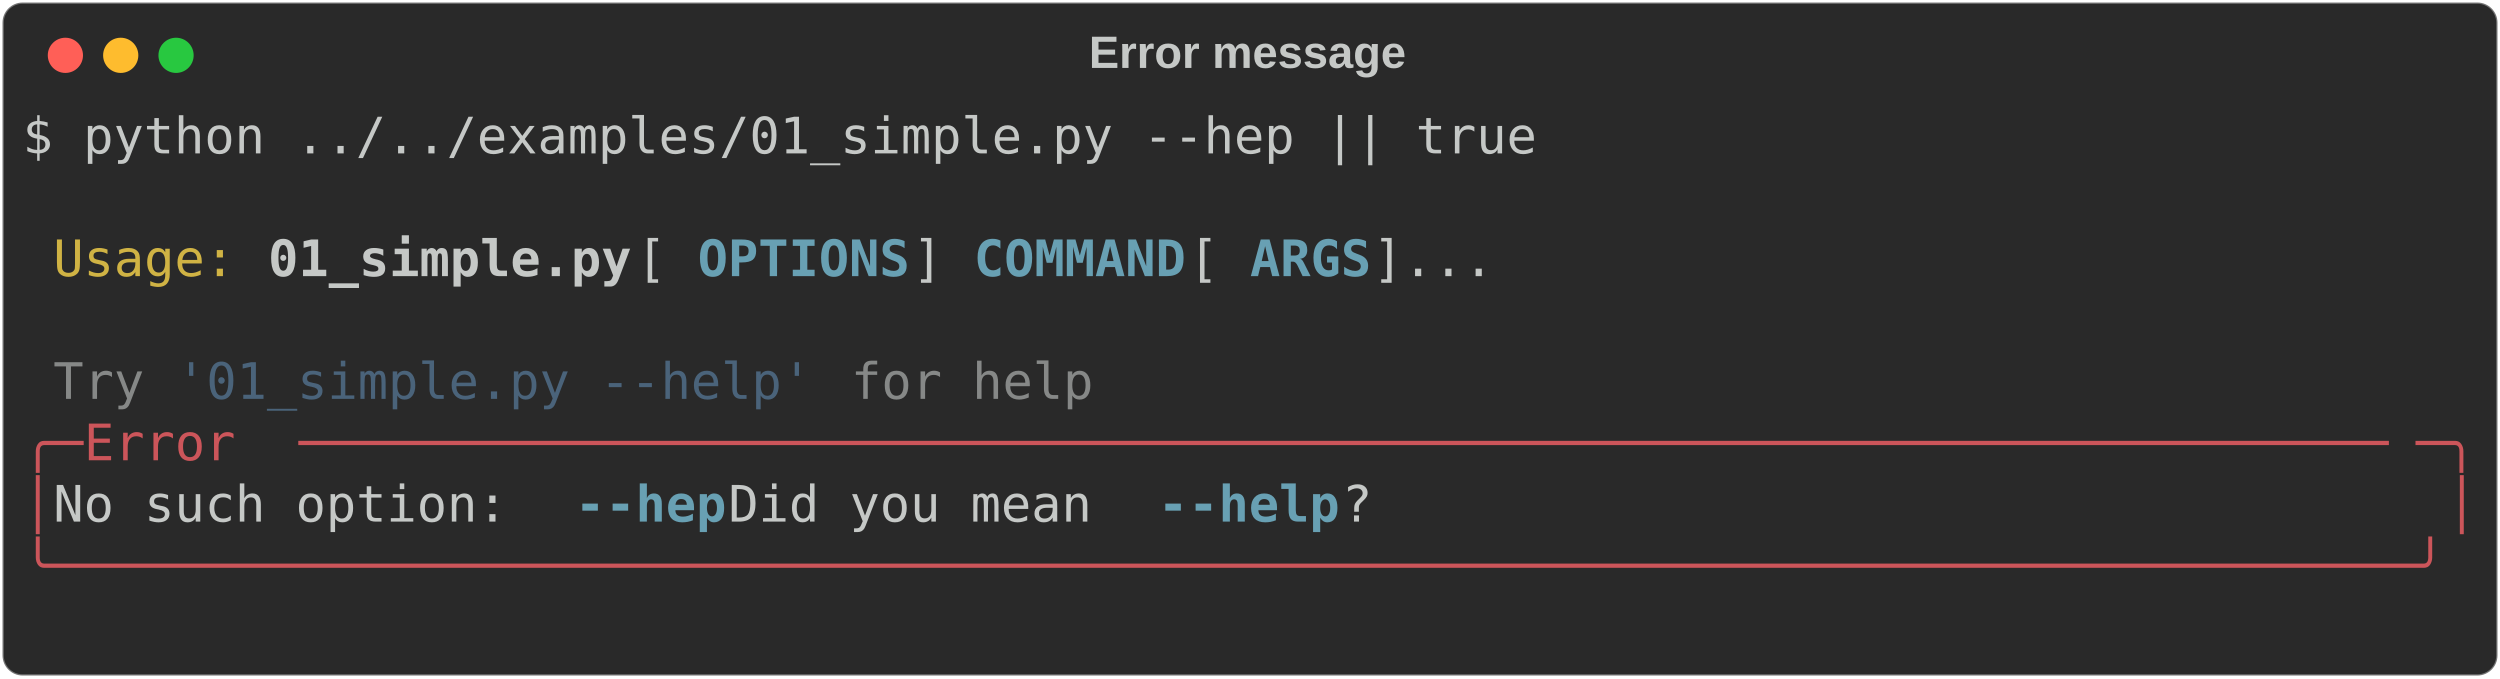
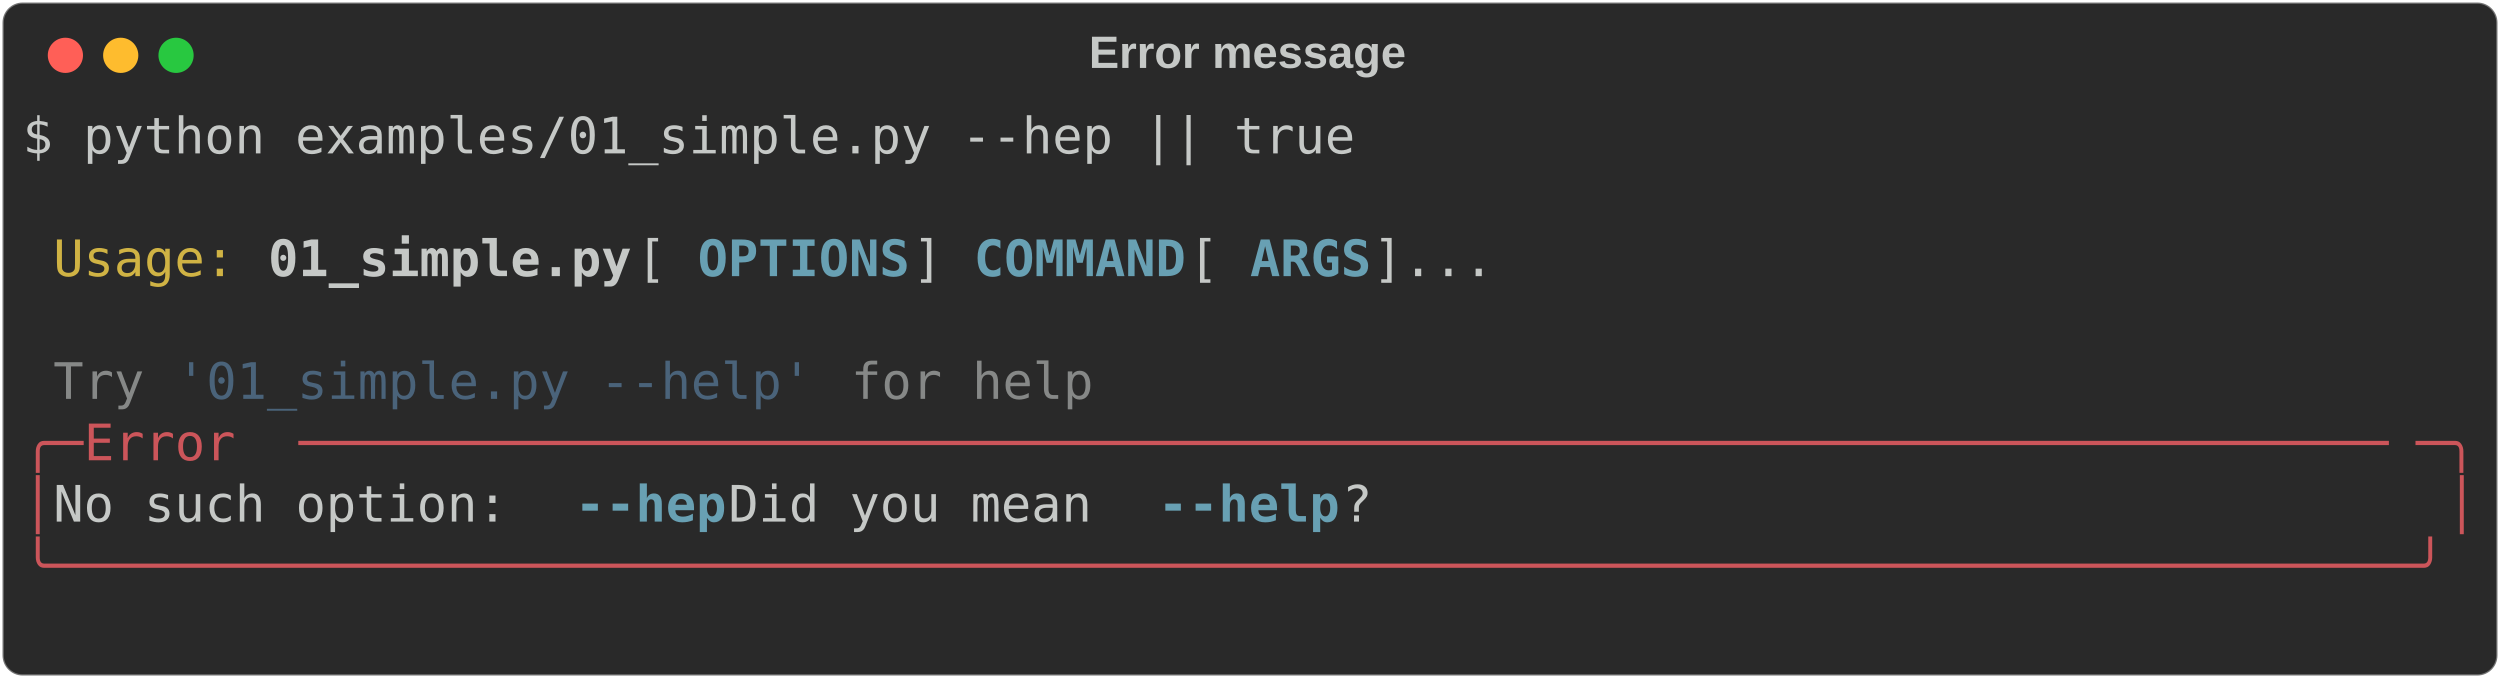
<svg xmlns="http://www.w3.org/2000/svg" class="rich-terminal" viewBox="0 0 994 269.6">
  <style>

    @font-face {
        font-family: "Fira Code";
        src: local("FiraCode-Regular"),
                url("https://cdnjs.cloudflare.com/ajax/libs/firacode/6.2.0/woff2/FiraCode-Regular.woff2") format("woff2"),
                url("https://cdnjs.cloudflare.com/ajax/libs/firacode/6.2.0/woff/FiraCode-Regular.woff") format("woff");
        font-style: normal;
        font-weight: 400;
    }
    @font-face {
        font-family: "Fira Code";
        src: local("FiraCode-Bold"),
                url("https://cdnjs.cloudflare.com/ajax/libs/firacode/6.2.0/woff2/FiraCode-Bold.woff2") format("woff2"),
                url("https://cdnjs.cloudflare.com/ajax/libs/firacode/6.2.0/woff/FiraCode-Bold.woff") format("woff");
        font-style: bold;
        font-weight: 700;
    }

-     .terminal-1476374681-matrix {
+     .terminal-4185829251-matrix {
        font-family: Fira Code, monospace;
        font-size: 20px;
        line-height: 24.4px;
        font-variant-east-asian: full-width;
    }

-     .terminal-1476374681-title {
+     .terminal-4185829251-title {
        font-size: 18px;
        font-weight: bold;
        font-family: arial;
    }

-     .terminal-1476374681-r1 { fill: #c5c8c6 }
- .terminal-1476374681-r2 { fill: #d0b344 }
- .terminal-1476374681-r3 { fill: #c5c8c6;font-weight: bold }
- .terminal-1476374681-r4 { fill: #68a0b3;font-weight: bold }
- .terminal-1476374681-r5 { fill: #868887 }
- .terminal-1476374681-r6 { fill: #4a637a }
- .terminal-1476374681-r7 { fill: #cc555a }
+     .terminal-4185829251-r1 { fill: #c5c8c6 }
+ .terminal-4185829251-r2 { fill: #d0b344 }
+ .terminal-4185829251-r3 { fill: #c5c8c6;font-weight: bold }
+ .terminal-4185829251-r4 { fill: #68a0b3;font-weight: bold }
+ .terminal-4185829251-r5 { fill: #868887 }
+ .terminal-4185829251-r6 { fill: #4a637a }
+ .terminal-4185829251-r7 { fill: #cc555a }
    </style>
  <defs>
-     <clipPath id="terminal-1476374681-clip-terminal">
+     <clipPath id="terminal-4185829251-clip-terminal">
      <rect x="0" y="0" width="975.0" height="218.6" />
    </clipPath>
-     <clipPath id="terminal-1476374681-line-0">
+     <clipPath id="terminal-4185829251-line-0">
      <rect x="0" y="1.5" width="976" height="24.65" />
    </clipPath>
-     <clipPath id="terminal-1476374681-line-1">
+     <clipPath id="terminal-4185829251-line-1">
      <rect x="0" y="25.9" width="976" height="24.65" />
    </clipPath>
-     <clipPath id="terminal-1476374681-line-2">
+     <clipPath id="terminal-4185829251-line-2">
      <rect x="0" y="50.3" width="976" height="24.65" />
    </clipPath>
-     <clipPath id="terminal-1476374681-line-3">
+     <clipPath id="terminal-4185829251-line-3">
      <rect x="0" y="74.7" width="976" height="24.65" />
    </clipPath>
-     <clipPath id="terminal-1476374681-line-4">
+     <clipPath id="terminal-4185829251-line-4">
      <rect x="0" y="99.1" width="976" height="24.65" />
    </clipPath>
-     <clipPath id="terminal-1476374681-line-5">
+     <clipPath id="terminal-4185829251-line-5">
      <rect x="0" y="123.5" width="976" height="24.65" />
    </clipPath>
-     <clipPath id="terminal-1476374681-line-6">
+     <clipPath id="terminal-4185829251-line-6">
      <rect x="0" y="147.9" width="976" height="24.65" />
    </clipPath>
-     <clipPath id="terminal-1476374681-line-7">
+     <clipPath id="terminal-4185829251-line-7">
      <rect x="0" y="172.3" width="976" height="24.65" />
    </clipPath>
  </defs>
  <rect fill="#292929" stroke="rgba(255,255,255,0.35)" stroke-width="1" x="1" y="1" width="992" height="267.6" rx="8" />
-   <text class="terminal-1476374681-title" fill="#c5c8c6" text-anchor="middle" x="496" y="27">Error message</text>
+   <text class="terminal-4185829251-title" fill="#c5c8c6" text-anchor="middle" x="496" y="27">Error message</text>
  <g transform="translate(26,22)">
    <circle cx="0" cy="0" r="7" fill="#ff5f57" />
    <circle cx="22" cy="0" r="7" fill="#febc2e" />
    <circle cx="44" cy="0" r="7" fill="#28c840" />
  </g>
-   <g transform="translate(9, 41)" clip-path="url(#terminal-1476374681-clip-terminal)">
-     <g class="terminal-1476374681-matrix">
-       <text class="terminal-1476374681-r1" x="0" y="20" textLength="610" clip-path="url(#terminal-1476374681-line-0)">$ python ../../examples/01_simple.py --hep || true</text>
-       <text class="terminal-1476374681-r1" x="976" y="20" textLength="12.2" clip-path="url(#terminal-1476374681-line-0)">
+   <g transform="translate(9, 41)" clip-path="url(#terminal-4185829251-clip-terminal)">
+     <g class="terminal-4185829251-matrix">
+       <text class="terminal-4185829251-r1" x="0" y="20" textLength="536.8" clip-path="url(#terminal-4185829251-line-0)">$ python examples/01_simple.py --hep || true</text>
+       <text class="terminal-4185829251-r1" x="976" y="20" textLength="12.2" clip-path="url(#terminal-4185829251-line-0)">
</text>
-       <text class="terminal-1476374681-r1" x="976" y="44.4" textLength="12.2" clip-path="url(#terminal-1476374681-line-1)">
+       <text class="terminal-4185829251-r1" x="976" y="44.4" textLength="12.2" clip-path="url(#terminal-4185829251-line-1)">
</text>
-       <text class="terminal-1476374681-r2" x="12.2" y="68.8" textLength="73.2" clip-path="url(#terminal-1476374681-line-2)">Usage:</text>
-       <text class="terminal-1476374681-r3" x="97.6" y="68.8" textLength="146.4" clip-path="url(#terminal-1476374681-line-2)">01_simple.py</text>
-       <text class="terminal-1476374681-r1" x="244" y="68.8" textLength="24.4" clip-path="url(#terminal-1476374681-line-2)"> [</text>
-       <text class="terminal-1476374681-r4" x="268.4" y="68.8" textLength="85.4" clip-path="url(#terminal-1476374681-line-2)">OPTIONS</text>
-       <text class="terminal-1476374681-r1" x="353.8" y="68.8" textLength="24.4" clip-path="url(#terminal-1476374681-line-2)">] </text>
-       <text class="terminal-1476374681-r4" x="378.2" y="68.8" textLength="85.4" clip-path="url(#terminal-1476374681-line-2)">COMMAND</text>
-       <text class="terminal-1476374681-r1" x="463.6" y="68.8" textLength="24.4" clip-path="url(#terminal-1476374681-line-2)"> [</text>
-       <text class="terminal-1476374681-r4" x="488" y="68.8" textLength="48.8" clip-path="url(#terminal-1476374681-line-2)">ARGS</text>
-       <text class="terminal-1476374681-r1" x="536.8" y="68.8" textLength="439.2" clip-path="url(#terminal-1476374681-line-2)">]...                                </text>
-       <text class="terminal-1476374681-r1" x="976" y="68.8" textLength="12.2" clip-path="url(#terminal-1476374681-line-2)">
+       <text class="terminal-4185829251-r2" x="12.2" y="68.8" textLength="73.2" clip-path="url(#terminal-4185829251-line-2)">Usage:</text>
+       <text class="terminal-4185829251-r3" x="97.6" y="68.8" textLength="146.4" clip-path="url(#terminal-4185829251-line-2)">01_simple.py</text>
+       <text class="terminal-4185829251-r1" x="244" y="68.8" textLength="24.4" clip-path="url(#terminal-4185829251-line-2)"> [</text>
+       <text class="terminal-4185829251-r4" x="268.4" y="68.8" textLength="85.4" clip-path="url(#terminal-4185829251-line-2)">OPTIONS</text>
+       <text class="terminal-4185829251-r1" x="353.8" y="68.8" textLength="24.4" clip-path="url(#terminal-4185829251-line-2)">] </text>
+       <text class="terminal-4185829251-r4" x="378.2" y="68.8" textLength="85.4" clip-path="url(#terminal-4185829251-line-2)">COMMAND</text>
+       <text class="terminal-4185829251-r1" x="463.6" y="68.8" textLength="24.4" clip-path="url(#terminal-4185829251-line-2)"> [</text>
+       <text class="terminal-4185829251-r4" x="488" y="68.8" textLength="48.8" clip-path="url(#terminal-4185829251-line-2)">ARGS</text>
+       <text class="terminal-4185829251-r1" x="536.8" y="68.8" textLength="439.2" clip-path="url(#terminal-4185829251-line-2)">]...                                </text>
+       <text class="terminal-4185829251-r1" x="976" y="68.8" textLength="12.2" clip-path="url(#terminal-4185829251-line-2)">
</text>
-       <text class="terminal-1476374681-r1" x="976" y="93.2" textLength="12.2" clip-path="url(#terminal-1476374681-line-3)">
+       <text class="terminal-4185829251-r1" x="976" y="93.2" textLength="12.2" clip-path="url(#terminal-4185829251-line-3)">
</text>
-       <text class="terminal-1476374681-r5" x="12.2" y="117.6" textLength="36.6" clip-path="url(#terminal-1476374681-line-4)">Try</text>
-       <text class="terminal-1476374681-r6" x="61" y="117.6" textLength="256.2" clip-path="url(#terminal-1476374681-line-4)">'01_simple.py --help'</text>
-       <text class="terminal-1476374681-r5" x="329.4" y="117.6" textLength="97.6" clip-path="url(#terminal-1476374681-line-4)">for help</text>
-       <text class="terminal-1476374681-r1" x="976" y="117.6" textLength="12.2" clip-path="url(#terminal-1476374681-line-4)">
+       <text class="terminal-4185829251-r5" x="12.2" y="117.6" textLength="36.6" clip-path="url(#terminal-4185829251-line-4)">Try</text>
+       <text class="terminal-4185829251-r6" x="61" y="117.6" textLength="256.2" clip-path="url(#terminal-4185829251-line-4)">'01_simple.py --help'</text>
+       <text class="terminal-4185829251-r5" x="329.4" y="117.6" textLength="97.6" clip-path="url(#terminal-4185829251-line-4)">for help</text>
+       <text class="terminal-4185829251-r1" x="976" y="117.6" textLength="12.2" clip-path="url(#terminal-4185829251-line-4)">
</text>
-       <text class="terminal-1476374681-r7" x="0" y="142" textLength="24.4" clip-path="url(#terminal-1476374681-line-5)">╭─</text>
-       <text class="terminal-1476374681-r7" x="24.4" y="142" textLength="85.4" clip-path="url(#terminal-1476374681-line-5)"> Error </text>
-       <text class="terminal-1476374681-r7" x="109.8" y="142" textLength="841.8" clip-path="url(#terminal-1476374681-line-5)">─────────────────────────────────────────────────────────────────────</text>
-       <text class="terminal-1476374681-r7" x="951.6" y="142" textLength="24.4" clip-path="url(#terminal-1476374681-line-5)">─╮</text>
-       <text class="terminal-1476374681-r1" x="976" y="142" textLength="12.2" clip-path="url(#terminal-1476374681-line-5)">
+       <text class="terminal-4185829251-r7" x="0" y="142" textLength="24.4" clip-path="url(#terminal-4185829251-line-5)">╭─</text>
+       <text class="terminal-4185829251-r7" x="24.4" y="142" textLength="85.4" clip-path="url(#terminal-4185829251-line-5)"> Error </text>
+       <text class="terminal-4185829251-r7" x="109.8" y="142" textLength="841.8" clip-path="url(#terminal-4185829251-line-5)">─────────────────────────────────────────────────────────────────────</text>
+       <text class="terminal-4185829251-r7" x="951.6" y="142" textLength="24.4" clip-path="url(#terminal-4185829251-line-5)">─╮</text>
+       <text class="terminal-4185829251-r1" x="976" y="142" textLength="12.2" clip-path="url(#terminal-4185829251-line-5)">
</text>
-       <text class="terminal-1476374681-r7" x="0" y="166.4" textLength="12.2" clip-path="url(#terminal-1476374681-line-6)">│</text>
-       <text class="terminal-1476374681-r1" x="12.2" y="166.4" textLength="207.4" clip-path="url(#terminal-1476374681-line-6)"> No such option: </text>
-       <text class="terminal-1476374681-r4" x="219.6" y="166.4" textLength="61" clip-path="url(#terminal-1476374681-line-6)">--hep</text>
-       <text class="terminal-1476374681-r1" x="280.6" y="166.4" textLength="170.8" clip-path="url(#terminal-1476374681-line-6)"> Did you mean </text>
-       <text class="terminal-1476374681-r4" x="451.4" y="166.4" textLength="73.2" clip-path="url(#terminal-1476374681-line-6)">--help</text>
-       <text class="terminal-1476374681-r1" x="524.6" y="166.4" textLength="439.2" clip-path="url(#terminal-1476374681-line-6)">?                                   </text>
-       <text class="terminal-1476374681-r7" x="963.8" y="166.4" textLength="12.2" clip-path="url(#terminal-1476374681-line-6)">│</text>
-       <text class="terminal-1476374681-r1" x="976" y="166.4" textLength="12.2" clip-path="url(#terminal-1476374681-line-6)">
+       <text class="terminal-4185829251-r7" x="0" y="166.4" textLength="12.2" clip-path="url(#terminal-4185829251-line-6)">│</text>
+       <text class="terminal-4185829251-r1" x="12.2" y="166.4" textLength="207.4" clip-path="url(#terminal-4185829251-line-6)"> No such option: </text>
+       <text class="terminal-4185829251-r4" x="219.6" y="166.4" textLength="61" clip-path="url(#terminal-4185829251-line-6)">--hep</text>
+       <text class="terminal-4185829251-r1" x="280.6" y="166.4" textLength="170.8" clip-path="url(#terminal-4185829251-line-6)"> Did you mean </text>
+       <text class="terminal-4185829251-r4" x="451.4" y="166.4" textLength="73.2" clip-path="url(#terminal-4185829251-line-6)">--help</text>
+       <text class="terminal-4185829251-r1" x="524.6" y="166.4" textLength="439.2" clip-path="url(#terminal-4185829251-line-6)">?                                   </text>
+       <text class="terminal-4185829251-r7" x="963.8" y="166.4" textLength="12.2" clip-path="url(#terminal-4185829251-line-6)">│</text>
+       <text class="terminal-4185829251-r1" x="976" y="166.4" textLength="12.2" clip-path="url(#terminal-4185829251-line-6)">
</text>
-       <text class="terminal-1476374681-r7" x="0" y="190.8" textLength="976" clip-path="url(#terminal-1476374681-line-7)">╰──────────────────────────────────────────────────────────────────────────────╯</text>
-       <text class="terminal-1476374681-r1" x="976" y="190.8" textLength="12.2" clip-path="url(#terminal-1476374681-line-7)">
+       <text class="terminal-4185829251-r7" x="0" y="190.8" textLength="976" clip-path="url(#terminal-4185829251-line-7)">╰──────────────────────────────────────────────────────────────────────────────╯</text>
+       <text class="terminal-4185829251-r1" x="976" y="190.8" textLength="12.2" clip-path="url(#terminal-4185829251-line-7)">
</text>
-       <text class="terminal-1476374681-r1" x="976" y="215.2" textLength="12.2" clip-path="url(#terminal-1476374681-line-8)">
+       <text class="terminal-4185829251-r1" x="976" y="215.2" textLength="12.2" clip-path="url(#terminal-4185829251-line-8)">
</text>
    </g>
  </g>
</svg>
